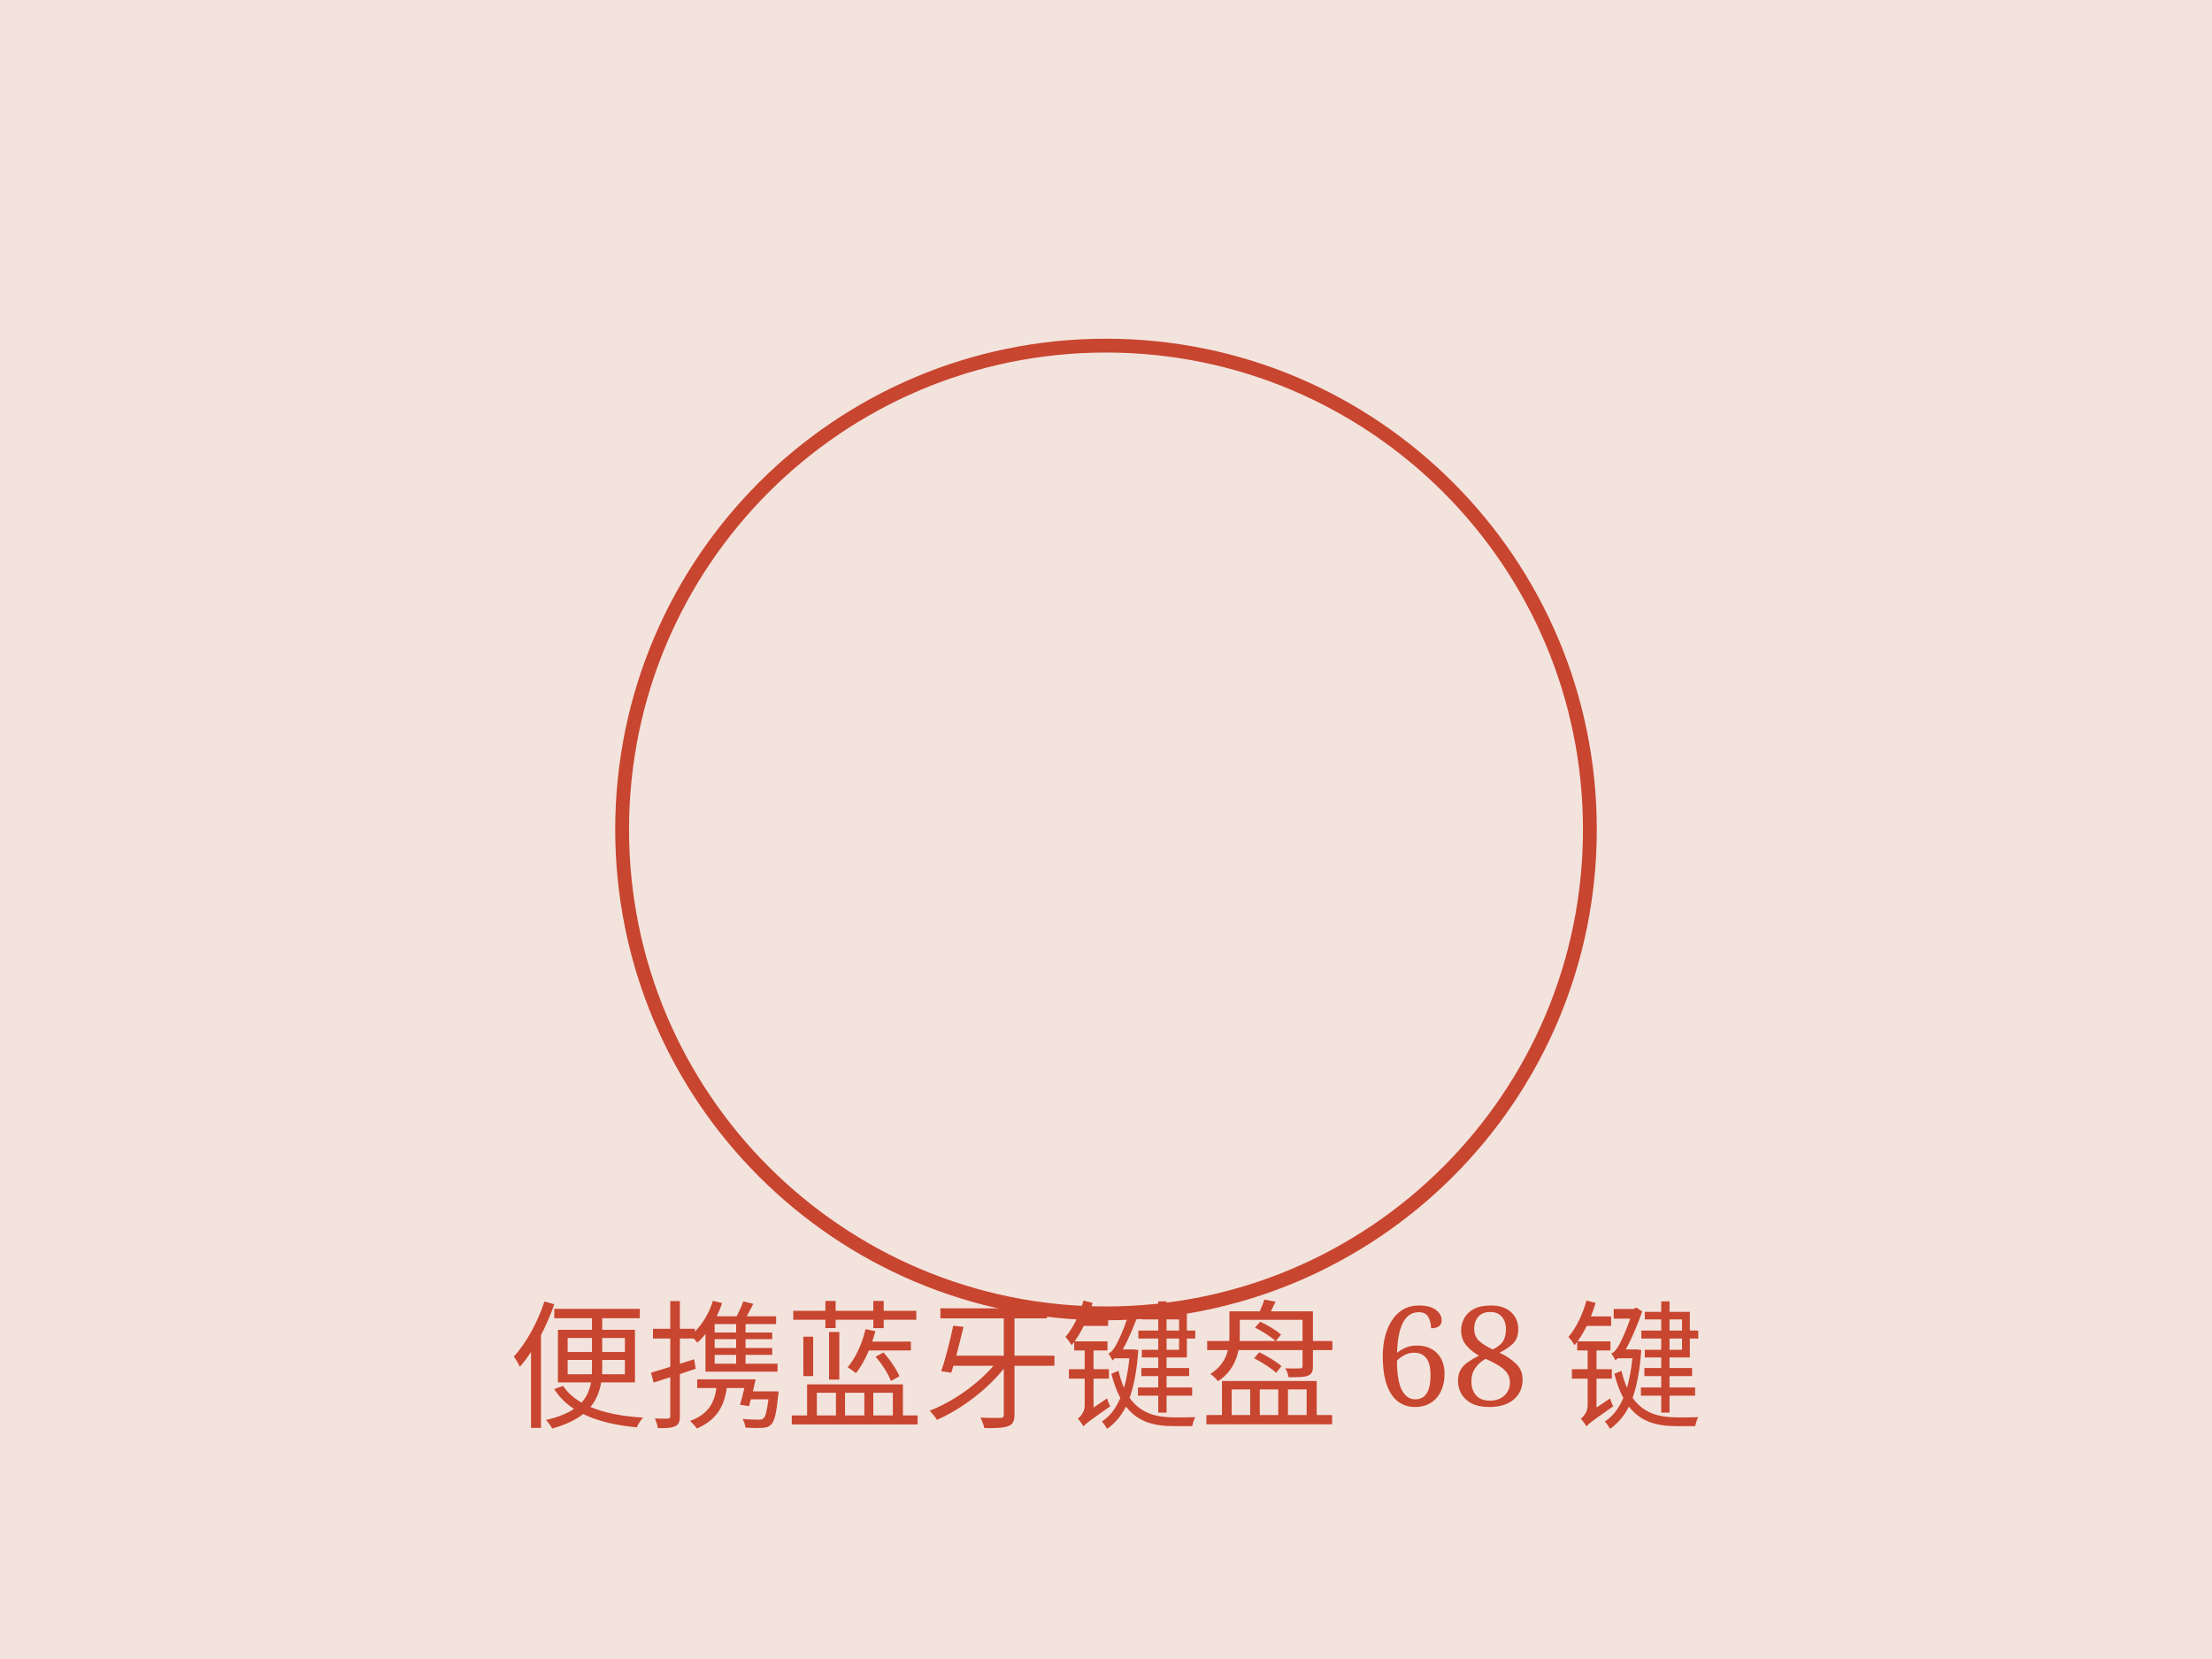
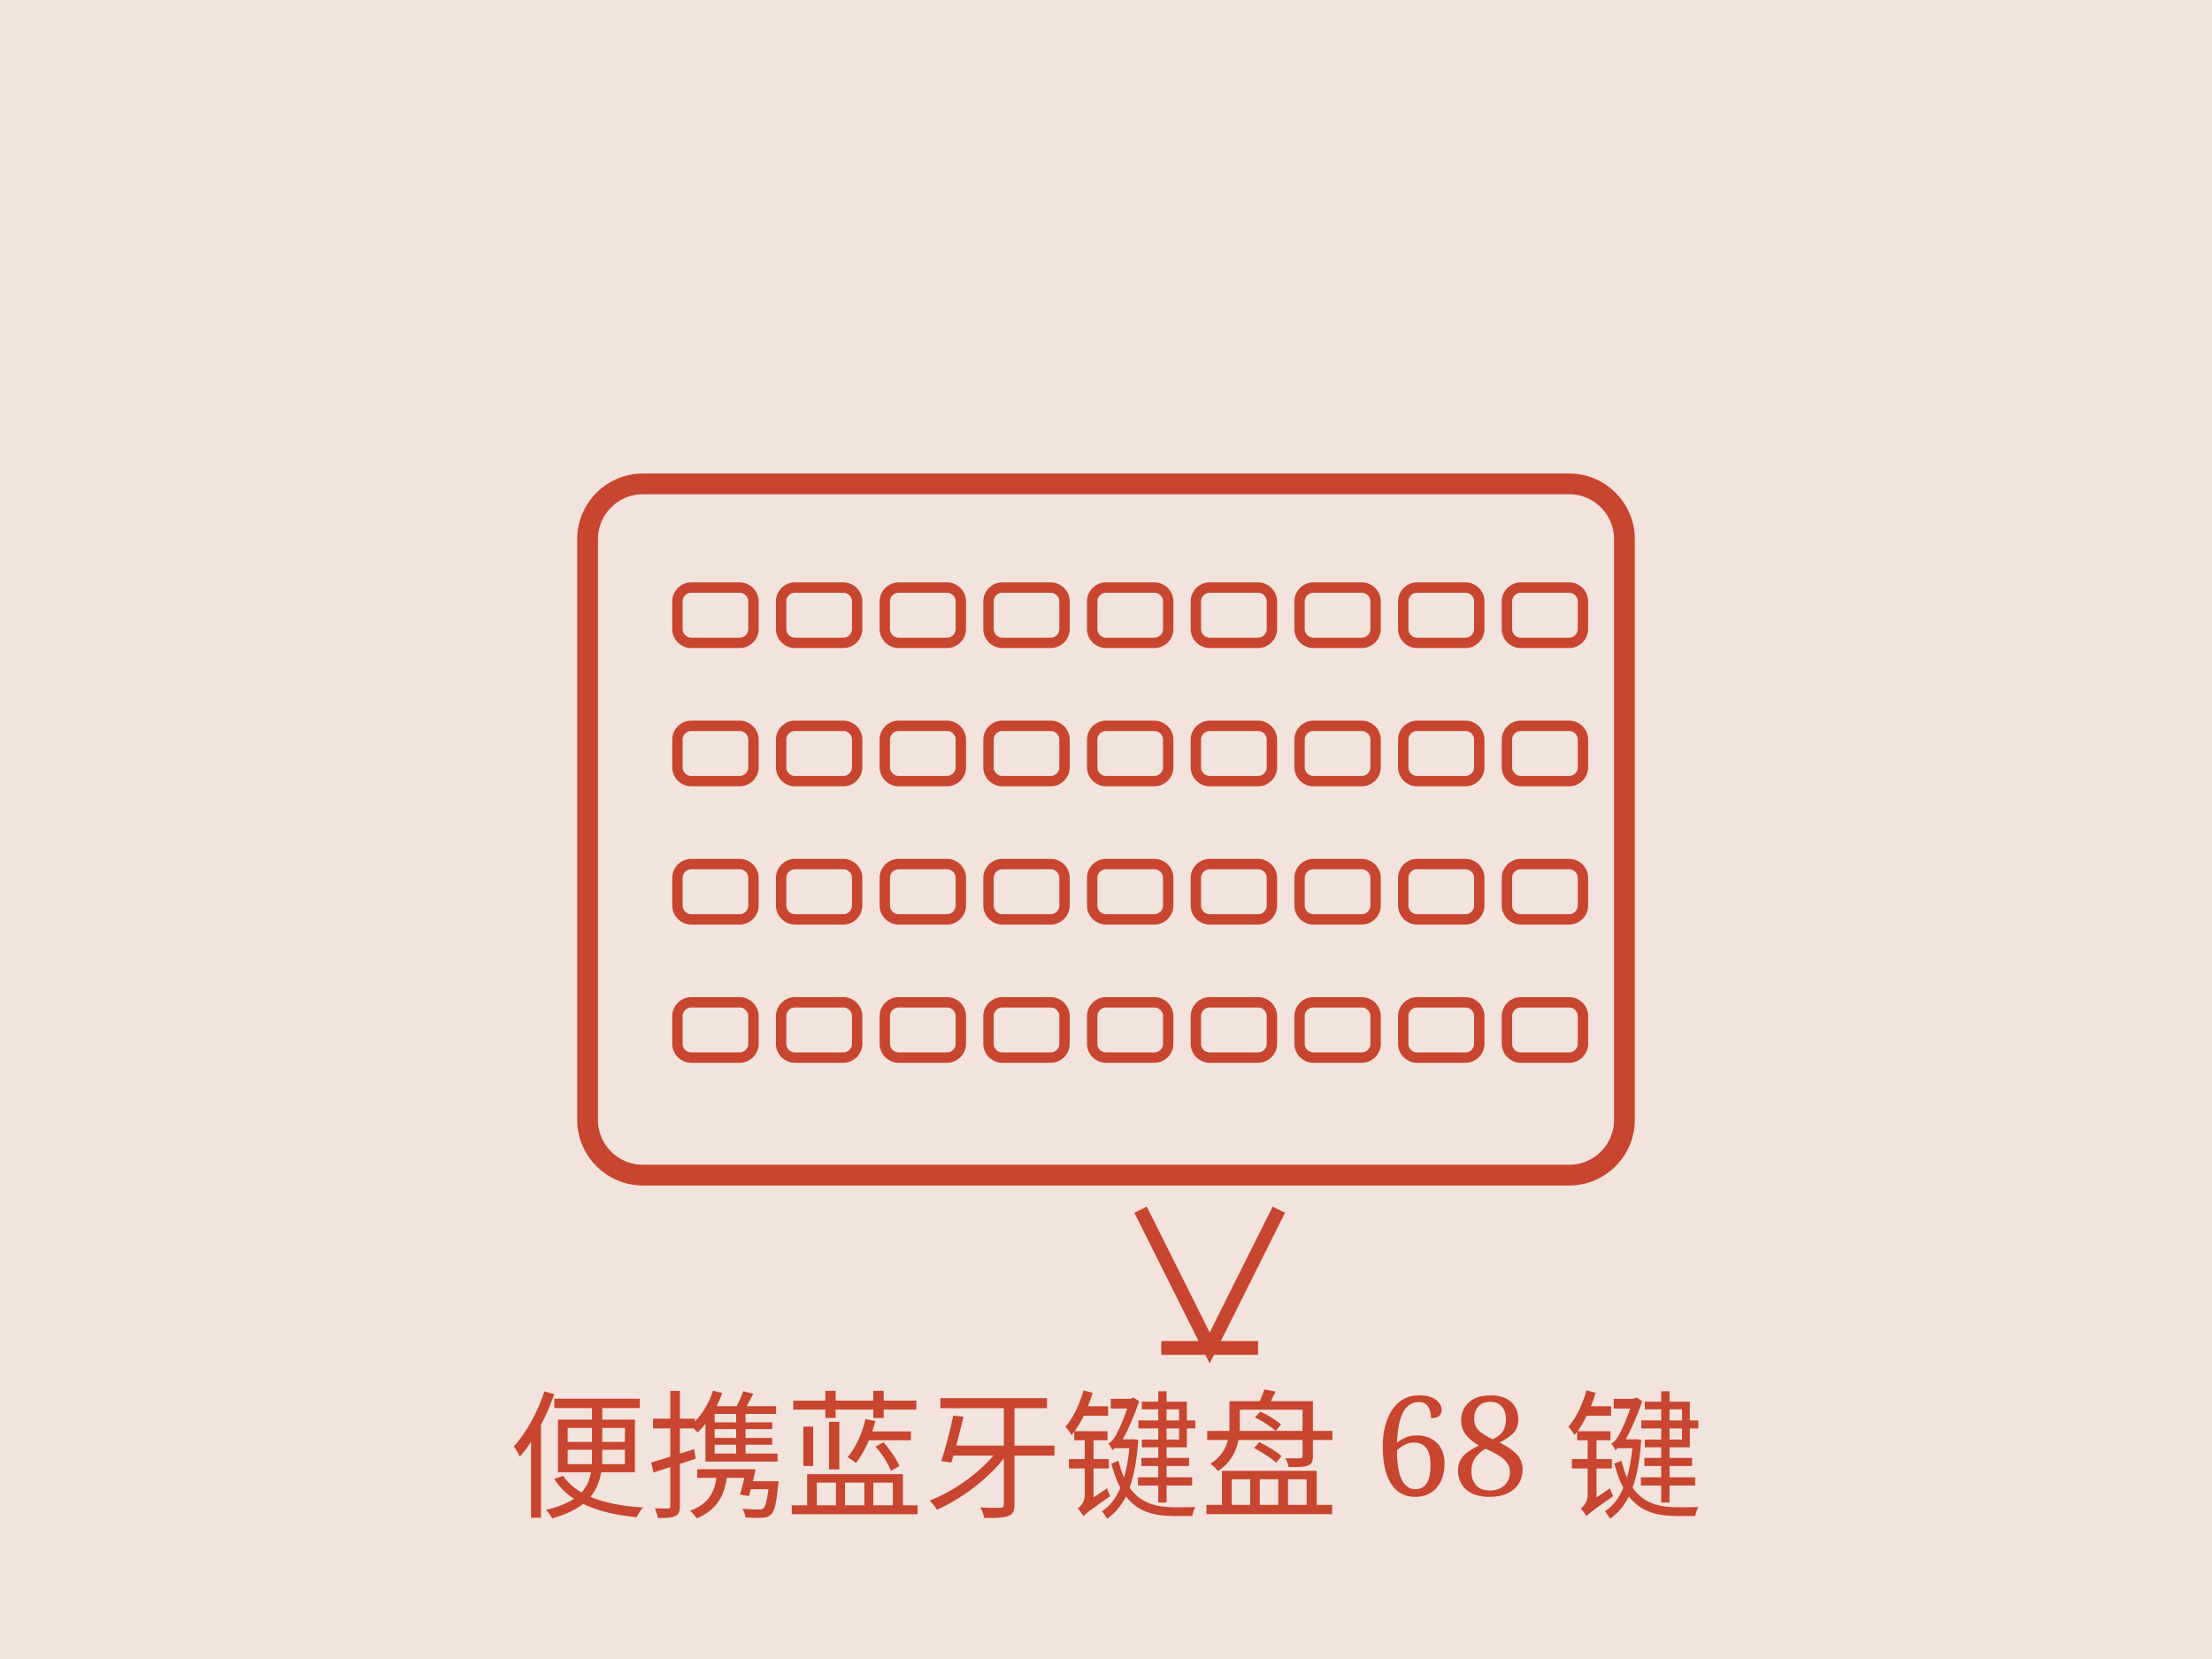
<svg xmlns="http://www.w3.org/2000/svg" width="320" height="240" viewBox="0 0 320 240">
  <rect width="320" height="240" fill="#f3e3dd" />
-   <circle cx="160" cy="120" r="70" fill="none" stroke="#c8452f" stroke-width="2" />
-   <text x="160" y="205" text-anchor="middle" font-family="serif" font-size="20" fill="#c8452f">便携蓝牙键盘 68 键</text>
+   <rect x="85" y="70" width="150" height="100" rx="8" fill="none" stroke="#c8452f" stroke-width="3" />
+   <rect x="98" y="85" width="11" height="8" rx="2" fill="none" stroke="#c8452f" stroke-width="1.5" />
+   <rect x="113" y="85" width="11" height="8" rx="2" fill="none" stroke="#c8452f" stroke-width="1.5" />
+   <rect x="128" y="85" width="11" height="8" rx="2" fill="none" stroke="#c8452f" stroke-width="1.5" />
+   <rect x="143" y="85" width="11" height="8" rx="2" fill="none" stroke="#c8452f" stroke-width="1.5" />
+   <rect x="158" y="85" width="11" height="8" rx="2" fill="none" stroke="#c8452f" stroke-width="1.5" />
+   <rect x="173" y="85" width="11" height="8" rx="2" fill="none" stroke="#c8452f" stroke-width="1.5" />
+   <rect x="188" y="85" width="11" height="8" rx="2" fill="none" stroke="#c8452f" stroke-width="1.5" />
+   <rect x="203" y="85" width="11" height="8" rx="2" fill="none" stroke="#c8452f" stroke-width="1.5" />
+   <rect x="218" y="85" width="11" height="8" rx="2" fill="none" stroke="#c8452f" stroke-width="1.5" />
+   <rect x="98" y="105" width="11" height="8" rx="2" fill="none" stroke="#c8452f" stroke-width="1.5" />
+   <rect x="113" y="105" width="11" height="8" rx="2" fill="none" stroke="#c8452f" stroke-width="1.5" />
+   <rect x="128" y="105" width="11" height="8" rx="2" fill="none" stroke="#c8452f" stroke-width="1.5" />
+   <rect x="143" y="105" width="11" height="8" rx="2" fill="none" stroke="#c8452f" stroke-width="1.5" />
+   <rect x="158" y="105" width="11" height="8" rx="2" fill="none" stroke="#c8452f" stroke-width="1.5" />
+   <rect x="173" y="105" width="11" height="8" rx="2" fill="none" stroke="#c8452f" stroke-width="1.5" />
+   <rect x="188" y="105" width="11" height="8" rx="2" fill="none" stroke="#c8452f" stroke-width="1.5" />
+   <rect x="203" y="105" width="11" height="8" rx="2" fill="none" stroke="#c8452f" stroke-width="1.5" />
+   <rect x="218" y="105" width="11" height="8" rx="2" fill="none" stroke="#c8452f" stroke-width="1.5" />
+   <rect x="98" y="125" width="11" height="8" rx="2" fill="none" stroke="#c8452f" stroke-width="1.5" />
+   <rect x="113" y="125" width="11" height="8" rx="2" fill="none" stroke="#c8452f" stroke-width="1.5" />
+   <rect x="128" y="125" width="11" height="8" rx="2" fill="none" stroke="#c8452f" stroke-width="1.5" />
+   <rect x="143" y="125" width="11" height="8" rx="2" fill="none" stroke="#c8452f" stroke-width="1.5" />
+   <rect x="158" y="125" width="11" height="8" rx="2" fill="none" stroke="#c8452f" stroke-width="1.5" />
+   <rect x="173" y="125" width="11" height="8" rx="2" fill="none" stroke="#c8452f" stroke-width="1.5" />
+   <rect x="188" y="125" width="11" height="8" rx="2" fill="none" stroke="#c8452f" stroke-width="1.5" />
+   <rect x="203" y="125" width="11" height="8" rx="2" fill="none" stroke="#c8452f" stroke-width="1.5" />
+   <rect x="218" y="125" width="11" height="8" rx="2" fill="none" stroke="#c8452f" stroke-width="1.5" />
+   <rect x="98" y="145" width="11" height="8" rx="2" fill="none" stroke="#c8452f" stroke-width="1.5" />
+   <rect x="113" y="145" width="11" height="8" rx="2" fill="none" stroke="#c8452f" stroke-width="1.5" />
+   <rect x="128" y="145" width="11" height="8" rx="2" fill="none" stroke="#c8452f" stroke-width="1.5" />
+   <rect x="143" y="145" width="11" height="8" rx="2" fill="none" stroke="#c8452f" stroke-width="1.5" />
+   <rect x="158" y="145" width="11" height="8" rx="2" fill="none" stroke="#c8452f" stroke-width="1.5" />
+   <rect x="173" y="145" width="11" height="8" rx="2" fill="none" stroke="#c8452f" stroke-width="1.5" />
+   <rect x="188" y="145" width="11" height="8" rx="2" fill="none" stroke="#c8452f" stroke-width="1.5" />
+   <rect x="203" y="145" width="11" height="8" rx="2" fill="none" stroke="#c8452f" stroke-width="1.5" />
+   <rect x="218" y="145" width="11" height="8" rx="2" fill="none" stroke="#c8452f" stroke-width="1.5" />
+   <path d="M185 175 L175 195 L165 175" fill="none" stroke="#c8452f" stroke-width="2" />
+   <path d="M168 195 L182 195" stroke="#c8452f" stroke-width="2" />
+   <text x="160" y="218" text-anchor="middle" font-family="serif" font-size="20" fill="#c8452f">便携蓝牙键盘 68 键</text>
</svg>
